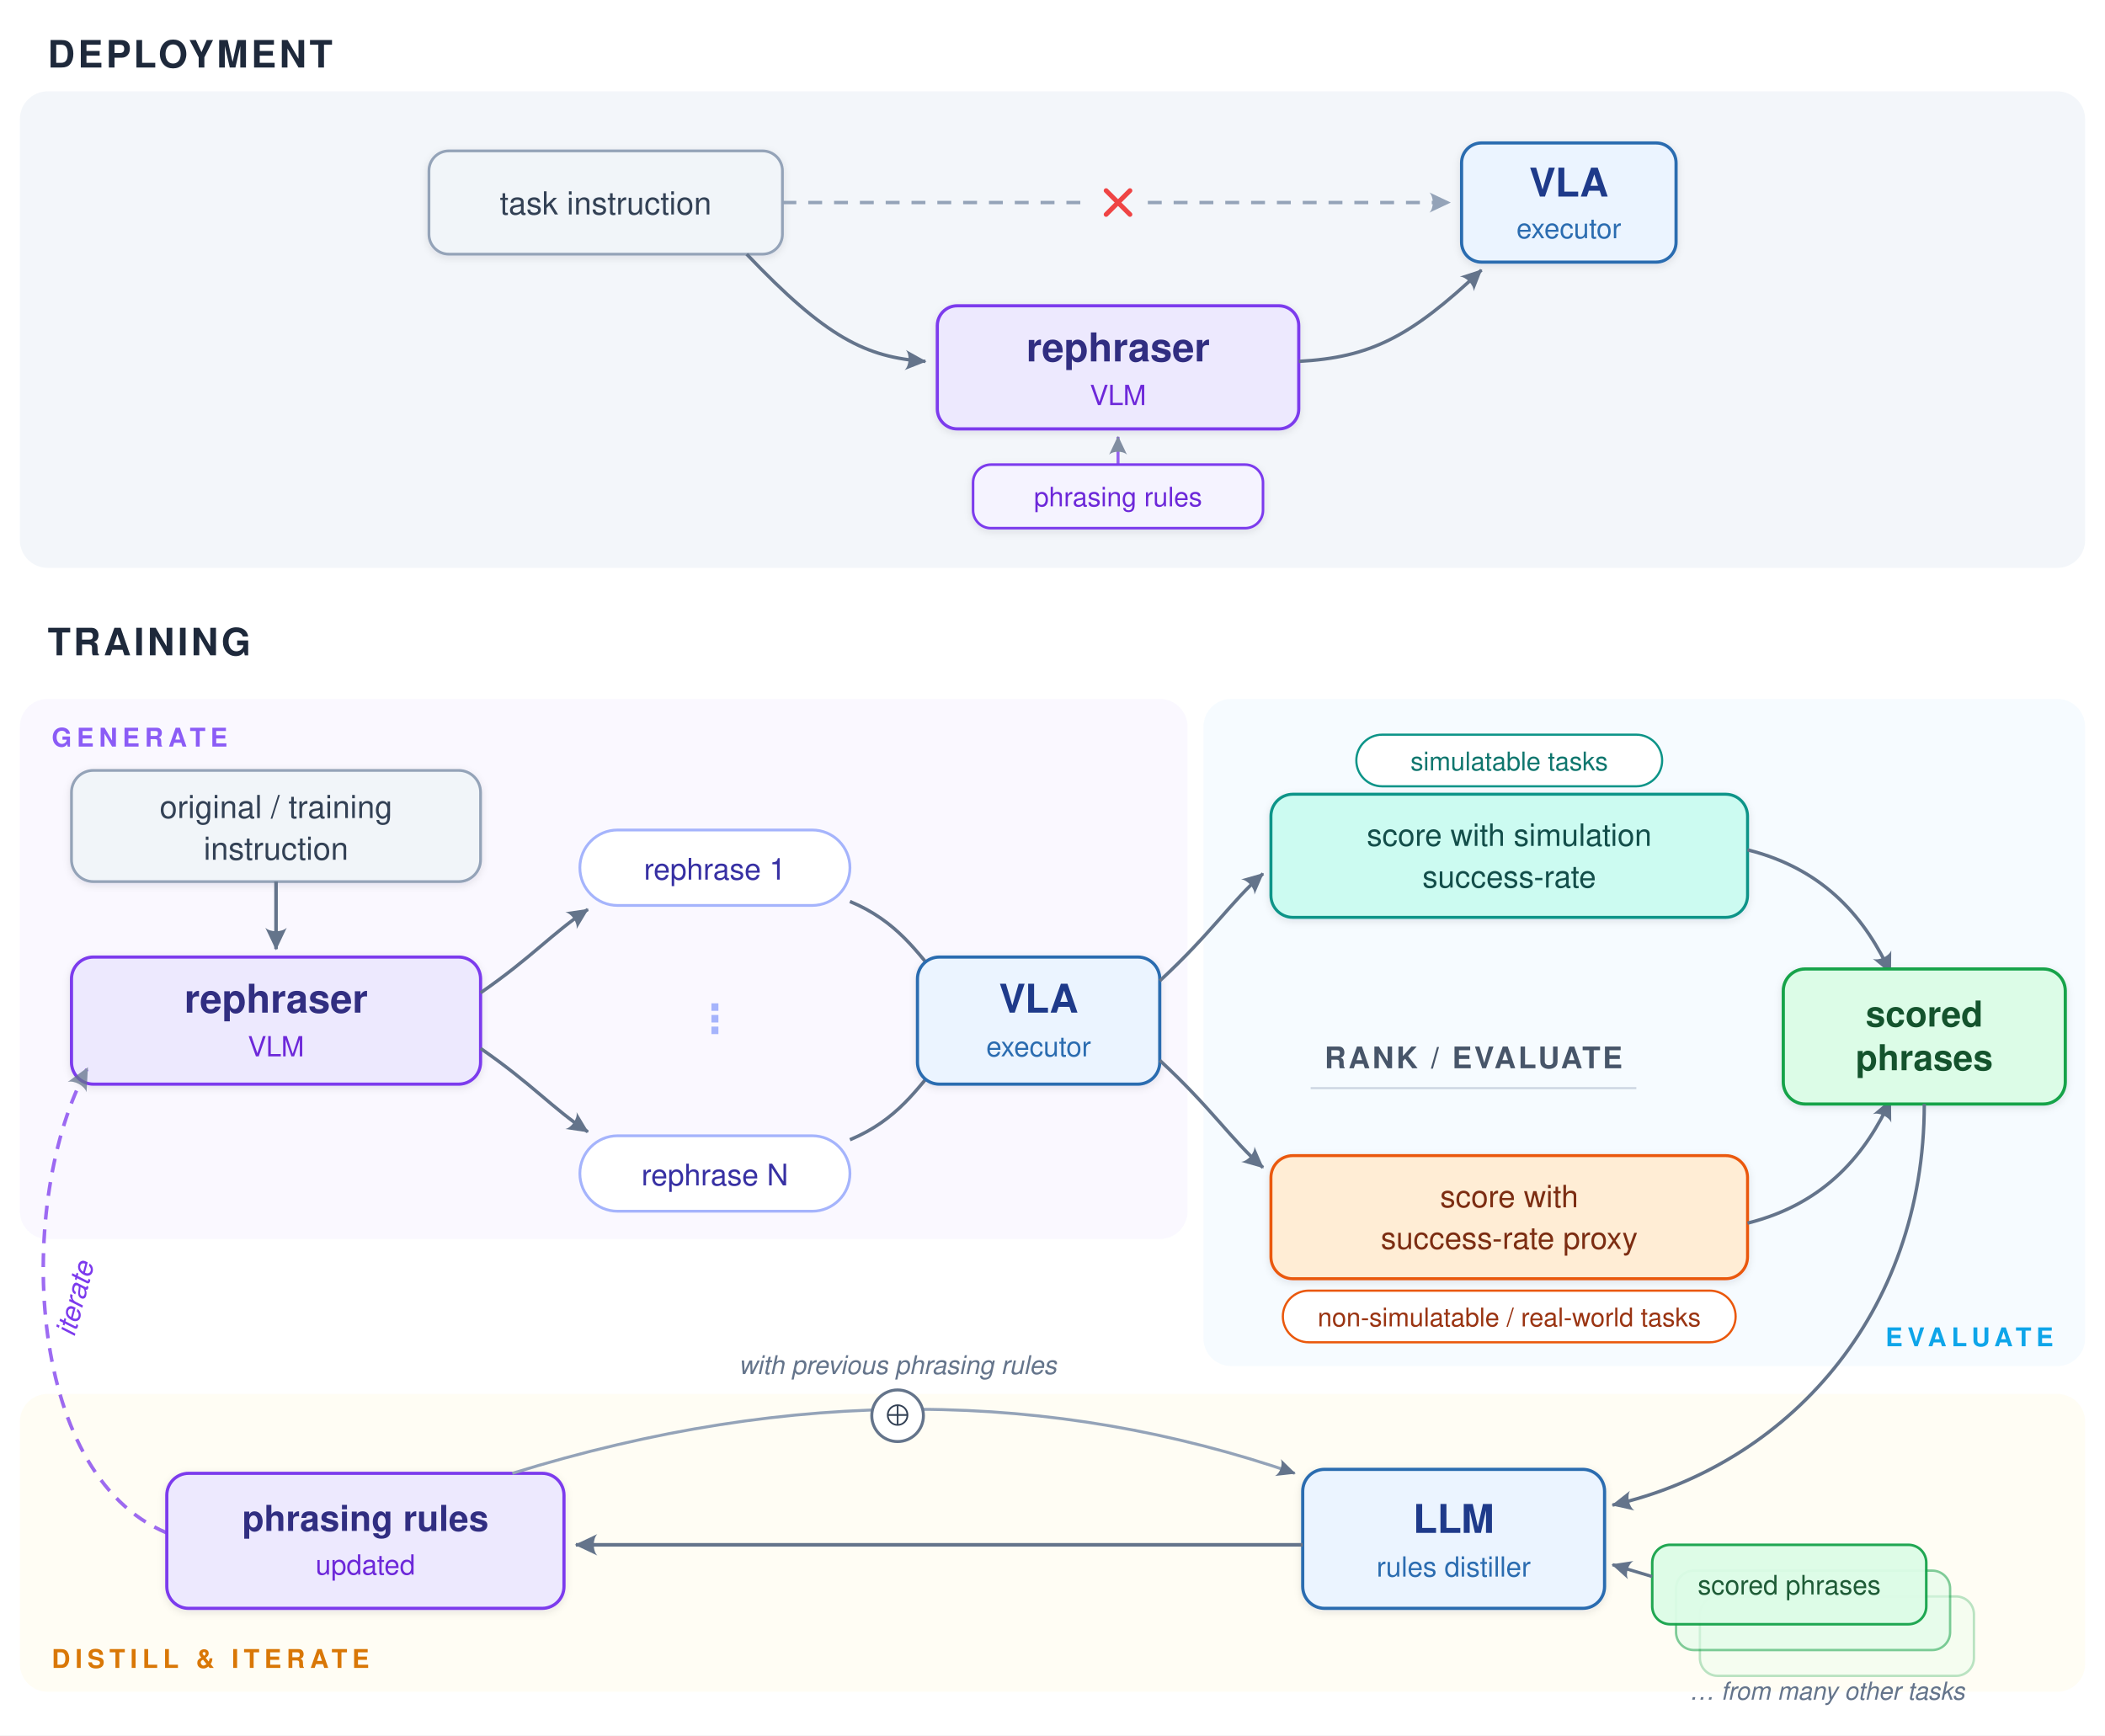
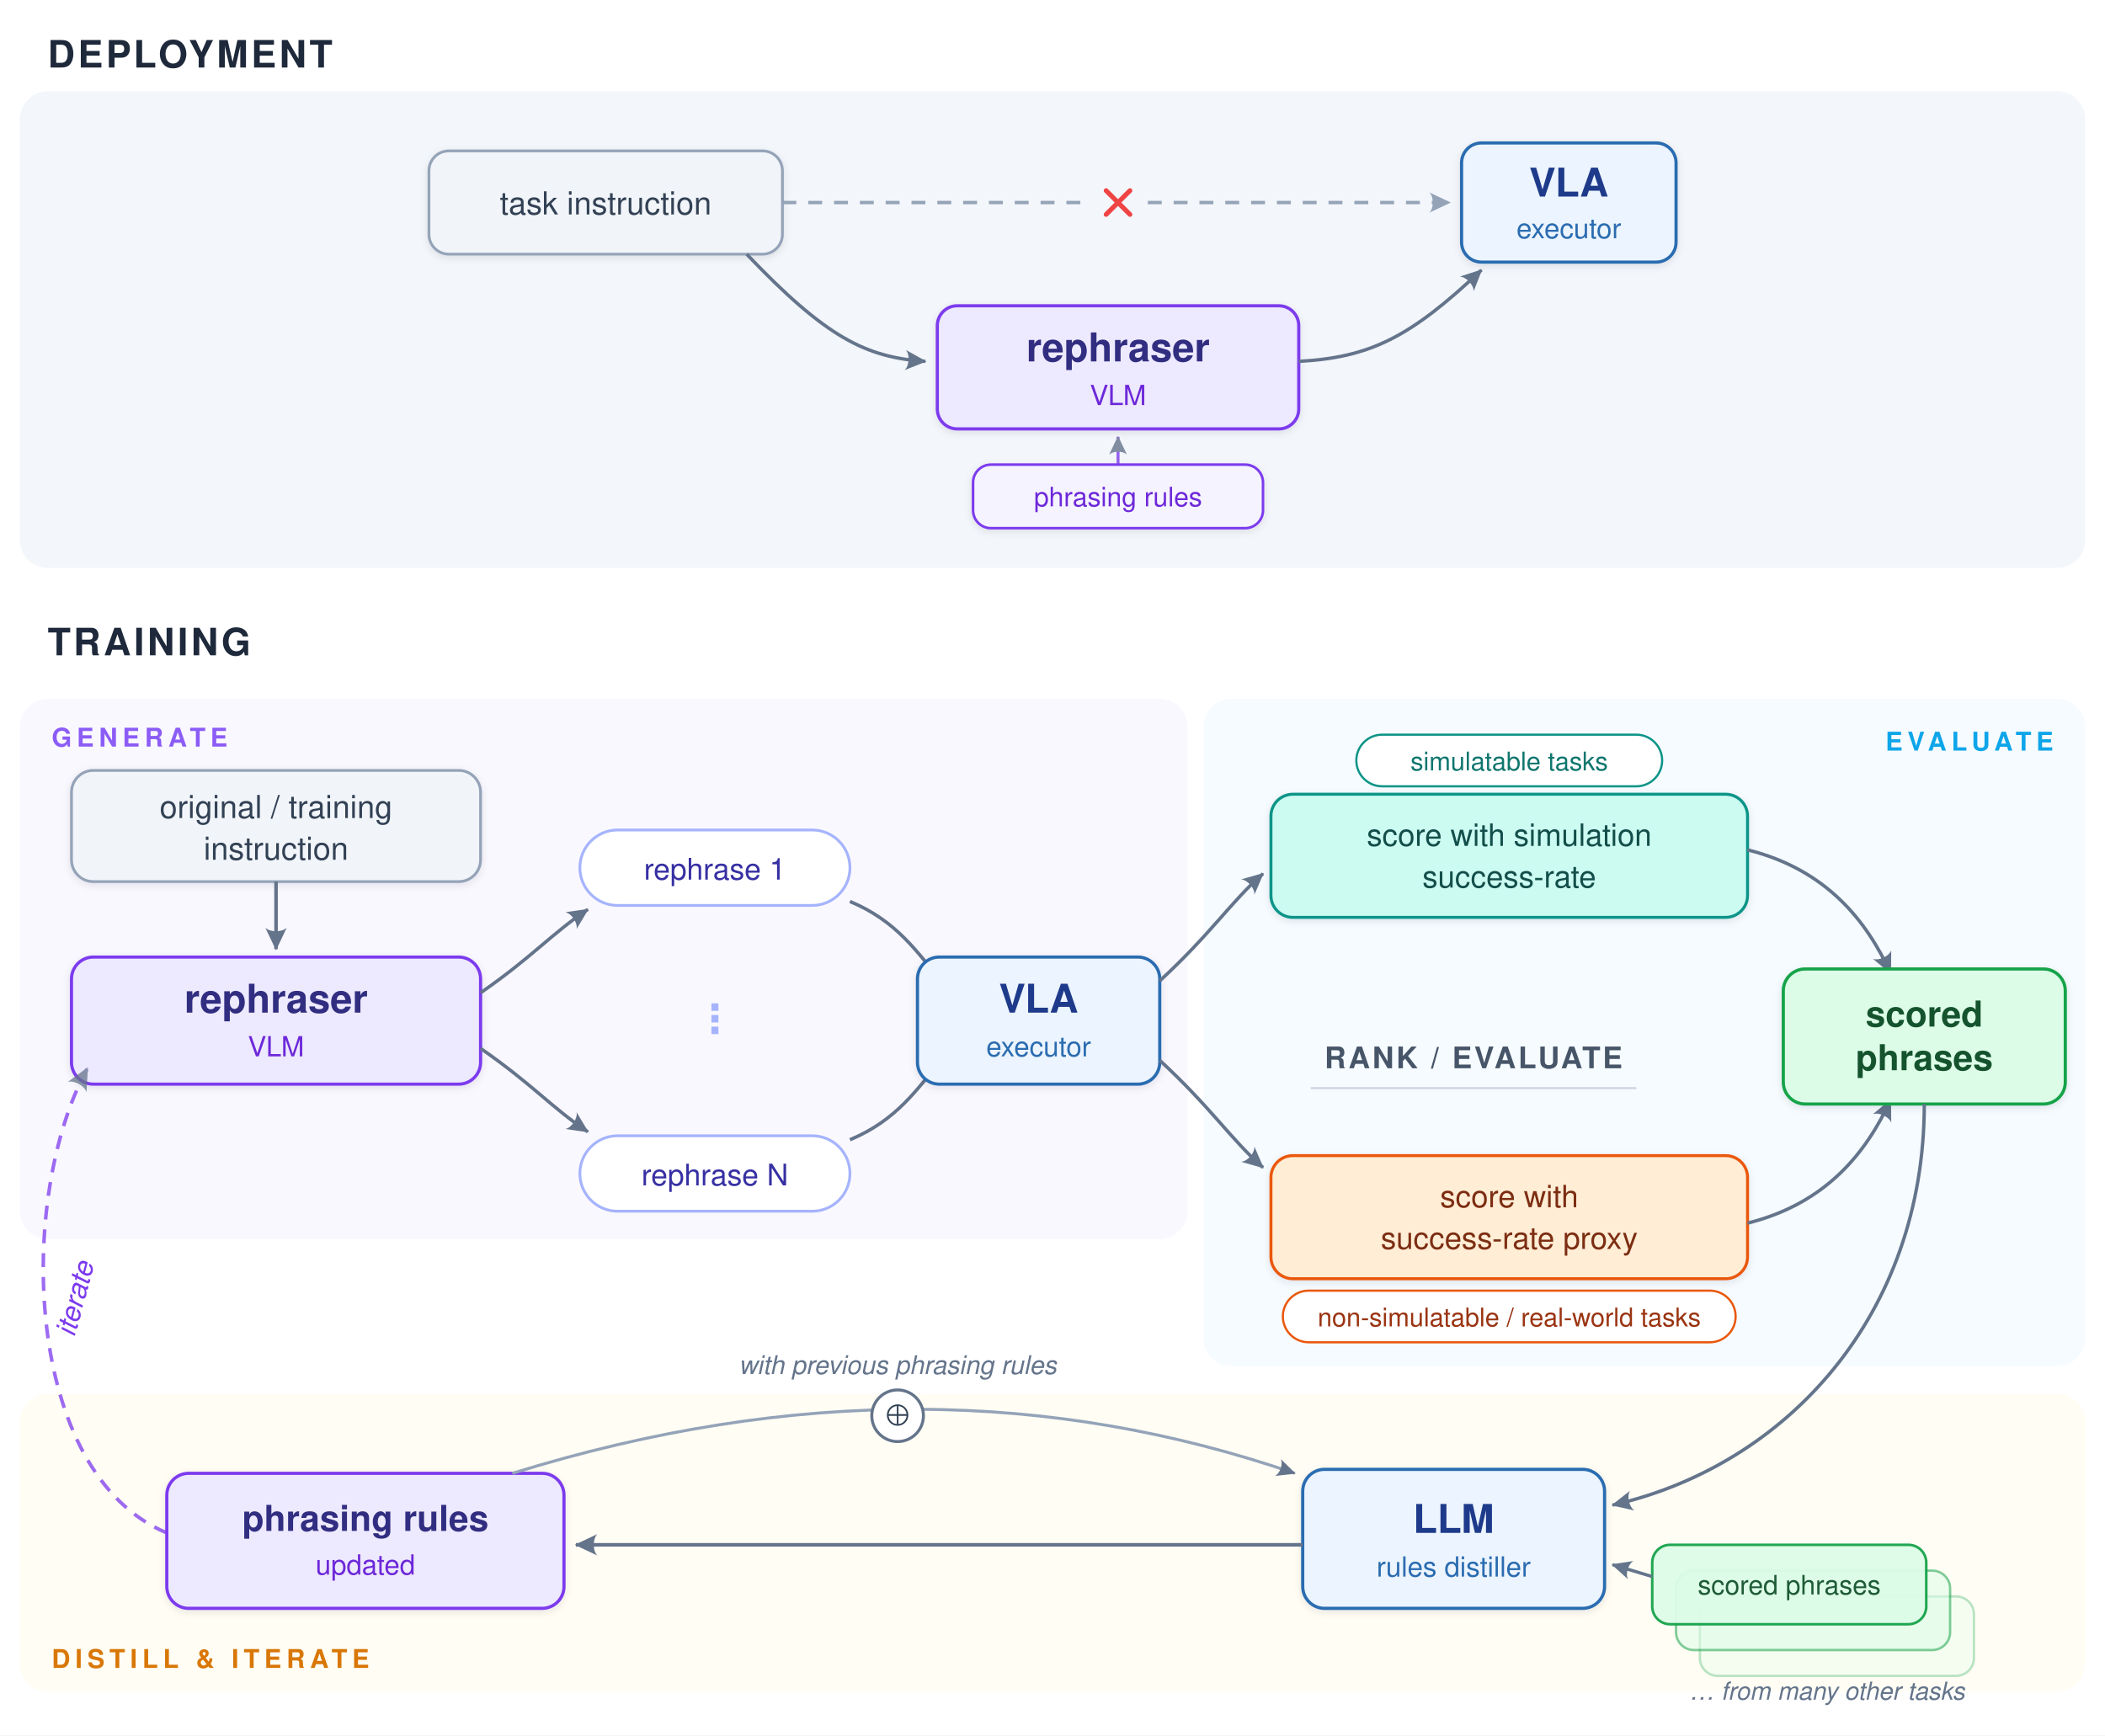
<svg xmlns="http://www.w3.org/2000/svg" viewBox="0 0 1060 874" font-family="Helvetica Neue, Helvetica, Arial, sans-serif">
  <defs>
    <marker id="arr" viewBox="0 0 12 12" refX="10" refY="6" markerWidth="8" markerHeight="8" orient="auto-start-reverse">
      <path d="M 1 1.5 L 10.5 6 L 1 10.5 C 3 8.5, 3 3.5, 1 1.5 z" fill="#64748b" />
    </marker>
    <marker id="arrx" viewBox="0 0 12 12" refX="10" refY="6" markerWidth="8" markerHeight="8" orient="auto-start-reverse">
      <path d="M 1 1.5 L 10.5 6 L 1 10.5 C 3 8.5, 3 3.5, 1 1.5 z" fill="#94a3b8" />
    </marker>
    <filter id="soft" x="-20%" y="-20%" width="140%" height="140%">
      <feDropShadow dx="0" dy="1.2" stdDeviation="2" flood-color="#0f172a" flood-opacity="0.10" />
    </filter>
  </defs>
  <rect width="1060" height="874" fill="white" />
  <text x="24" y="34" font-size="19" font-weight="bold" letter-spacing="1.5" fill="#1e293b">DEPLOYMENT</text>
  <rect x="10" y="46" width="1040" height="240" rx="14" fill="#f1f5f9" opacity="0.85" />
  <g transform="translate(180,22)">
    <rect x="36" y="54" width="178" height="52" rx="10" fill="#f1f5f9" stroke="#94a3b8" stroke-width="1.4" filter="url(#soft)" />
    <text x="125" y="86" font-size="16" text-anchor="middle" fill="#334155">task instruction</text>
    <rect x="556" y="50" width="108" height="60" rx="10" fill="#ebf4ff" stroke="#2b6cb0" stroke-width="1.6" filter="url(#soft)" />
    <text x="610" y="77" font-size="20" font-weight="bold" text-anchor="middle" fill="#1e3a8a">VLA</text>
    <text x="610" y="98" font-size="14" text-anchor="middle" fill="#2b6cb0">executor</text>
    <line x1="214" y1="80" x2="368" y2="80" stroke="#94a3b8" stroke-width="1.7" stroke-dasharray="7,6" />
    <line x1="398" y1="80" x2="550" y2="80" stroke="#94a3b8" stroke-width="1.7" stroke-dasharray="7,6" marker-end="url(#arrx)" />
    <line x1="377" y1="74" x2="389" y2="86" stroke="#ef4444" stroke-width="2.4" stroke-linecap="round" />
    <line x1="389" y1="74" x2="377" y2="86" stroke="#ef4444" stroke-width="2.4" stroke-linecap="round" />
    <path d="M 196 106 C 236 148, 256 158, 286 160" fill="none" stroke="#64748b" stroke-width="1.7" marker-end="url(#arr)" />
    <rect x="292" y="132" width="182" height="62" rx="10" fill="#ede9fe" stroke="#7c3aed" stroke-width="1.6" filter="url(#soft)" />
    <text x="383" y="160" font-size="20" font-weight="bold" text-anchor="middle" fill="#312e81">rephraser</text>
    <text x="383" y="182" font-size="14" text-anchor="middle" fill="#6d28d9">VLM</text>
    <path d="M 474 160 C 510 158, 530 148, 566 114" fill="none" stroke="#64748b" stroke-width="1.7" marker-end="url(#arr)" />
    <rect x="310" y="212" width="146" height="32" rx="9" fill="#f5f3ff" stroke="#7c3aed" stroke-width="1.3" filter="url(#soft)" />
    <text x="383" y="233" font-size="13.5" text-anchor="middle" fill="#6d28d9">phrasing rules</text>
    <line x1="383" y1="212" x2="383" y2="198" stroke="#7c3aed" stroke-width="1.5" marker-end="url(#arr)" opacity="0.8" />
  </g>
  <text x="24" y="330" font-size="19" font-weight="bold" letter-spacing="1.5" fill="#1e293b">TRAINING</text>
  <g transform="translate(0,342)">
    <rect x="10" y="10" width="588" height="272" rx="14" fill="#f5f3ff" opacity="0.55" />
    <text x="26" y="34" font-size="13" letter-spacing="2.5" fill="#8b5cf6" font-weight="bold">GENERATE</text>
    <rect x="606" y="10" width="444" height="336" rx="14" fill="#f0f9ff" opacity="0.6" />
-     <text x="1034" y="336" font-size="13" letter-spacing="2.5" fill="#0ea5e9" font-weight="bold" text-anchor="end">EVALUATE</text>
+     <text x="1034" y="36" font-size="13" letter-spacing="2.5" fill="#0ea5e9" font-weight="bold" text-anchor="end">EVALUATE</text>
    <rect x="10" y="360" width="1040" height="150" rx="14" fill="#fffbeb" opacity="0.55" />
    <text x="26" y="498" font-size="13" letter-spacing="2.5" fill="#d97706" font-weight="bold">DISTILL &amp; ITERATE</text>
    <rect x="36" y="46" width="206" height="56" rx="11" fill="#f1f5f9" stroke="#94a3b8" stroke-width="1.4" filter="url(#soft)" />
    <text x="139" y="70" font-size="16" text-anchor="middle" fill="#334155">original / training</text>
    <text x="139" y="91" font-size="16" text-anchor="middle" fill="#334155">instruction</text>
    <line x1="139" y1="102" x2="139" y2="136" stroke="#64748b" stroke-width="1.8" marker-end="url(#arr)" />
    <rect x="36" y="140" width="206" height="64" rx="11" fill="#ede9fe" stroke="#7c3aed" stroke-width="1.6" filter="url(#soft)" />
    <text x="139" y="168" font-size="20" font-weight="bold" text-anchor="middle" fill="#312e81">rephraser</text>
    <text x="139" y="190" font-size="14" text-anchor="middle" fill="#6d28d9">VLM</text>
    <path d="M 242 158 C 268 140, 278 128, 296 116" fill="none" stroke="#64748b" stroke-width="1.7" marker-end="url(#arr)" />
    <path d="M 242 186 C 268 204, 278 216, 296 228" fill="none" stroke="#64748b" stroke-width="1.7" marker-end="url(#arr)" />
    <rect x="292" y="76" width="136" height="38" rx="19" fill="white" stroke="#a5b4fc" stroke-width="1.4" />
    <text x="360" y="101" font-size="15" text-anchor="middle" fill="#3730a3">rephrase 1</text>
    <text x="360" y="178" font-size="20" text-anchor="middle" fill="#a5b4fc" font-weight="bold">⋮</text>
    <rect x="292" y="230" width="136" height="38" rx="19" fill="white" stroke="#a5b4fc" stroke-width="1.4" />
    <text x="360" y="255" font-size="15" text-anchor="middle" fill="#3730a3">rephrase N</text>
    <path d="M 428 112 C 452 122, 462 138, 474 152" fill="none" stroke="#64748b" stroke-width="1.7" marker-end="url(#arr)" />
    <path d="M 428 232 C 452 222, 462 206, 474 192" fill="none" stroke="#64748b" stroke-width="1.7" marker-end="url(#arr)" />
    <rect x="462" y="140" width="122" height="64" rx="11" fill="#ebf4ff" stroke="#2b6cb0" stroke-width="1.6" filter="url(#soft)" />
    <text x="523" y="168" font-size="20" font-weight="bold" text-anchor="middle" fill="#1e3a8a">VLA</text>
    <text x="523" y="190" font-size="14" text-anchor="middle" fill="#2b6cb0">executor</text>
    <text x="742" y="196" font-size="15" font-weight="bold" letter-spacing="1.2" text-anchor="middle" fill="#475569">RANK / EVALUATE</text>
    <line x1="660" y1="206" x2="824" y2="206" stroke="#cbd5e1" stroke-width="1" />
    <path d="M 584 152 C 610 128, 620 112, 636 98" fill="none" stroke="#64748b" stroke-width="1.7" marker-end="url(#arr)" />
    <rect x="640" y="58" width="240" height="62" rx="11" fill="#ccfbf1" stroke="#0d9488" stroke-width="1.5" filter="url(#soft)" />
    <text x="760" y="84" font-size="15.5" text-anchor="middle" fill="#134e4a">score with simulation</text>
    <text x="760" y="105" font-size="15.5" text-anchor="middle" fill="#134e4a">success-rate</text>
    <rect x="683" y="28" width="154" height="26" rx="13" fill="white" stroke="#0d9488" stroke-width="1.1" />
    <text x="760" y="46" font-size="13" text-anchor="middle" fill="#0f766e">simulatable tasks</text>
    <path d="M 584 192 C 610 216, 620 232, 636 246" fill="none" stroke="#64748b" stroke-width="1.7" marker-end="url(#arr)" />
    <rect x="640" y="240" width="240" height="62" rx="11" fill="#ffedd5" stroke="#ea580c" stroke-width="1.5" filter="url(#soft)" />
    <text x="760" y="266" font-size="15.5" text-anchor="middle" fill="#7c2d12">score with</text>
    <text x="760" y="287" font-size="15.5" text-anchor="middle" fill="#7c2d12">success-rate proxy</text>
    <rect x="646" y="308" width="228" height="26" rx="13" fill="white" stroke="#ea580c" stroke-width="1.1" />
    <text x="760" y="326" font-size="13" text-anchor="middle" fill="#9a3412">non-simulatable / real-world tasks</text>
    <path d="M 880 86 C 920 96, 940 122, 952 148" fill="none" stroke="#64748b" stroke-width="1.7" marker-end="url(#arr)" />
    <path d="M 880 274 C 920 264, 940 238, 952 212" fill="none" stroke="#64748b" stroke-width="1.7" marker-end="url(#arr)" />
    <rect x="898" y="146" width="142" height="68" rx="11" fill="#dcfce7" stroke="#16a34a" stroke-width="1.6" filter="url(#soft)" />
    <text x="969" y="175" font-size="18" font-weight="bold" text-anchor="middle" fill="#14532d">scored</text>
    <text x="969" y="197" font-size="18" font-weight="bold" text-anchor="middle" fill="#14532d">phrases</text>
    <path d="M 969 214 C 969 320, 900 396, 812 416" fill="none" stroke="#64748b" stroke-width="1.7" marker-end="url(#arr)" />
    <rect x="656" y="398" width="152" height="70" rx="11" fill="#ebf4ff" stroke="#2b6cb0" stroke-width="1.6" filter="url(#soft)" />
    <text x="732" y="430" font-size="20" font-weight="bold" text-anchor="middle" fill="#1e3a8a">LLM</text>
    <text x="732" y="452" font-size="14" text-anchor="middle" fill="#2b6cb0">rules distiller</text>
    <g opacity="0.30">
      <rect x="856" y="462" width="138" height="40" rx="9" fill="#dcfce7" stroke="#16a34a" stroke-width="1.2" />
    </g>
    <g opacity="0.55">
      <rect x="844" y="449" width="138" height="40" rx="9" fill="#dcfce7" stroke="#16a34a" stroke-width="1.2" />
    </g>
    <g opacity="0.95">
      <rect x="832" y="436" width="138" height="40" rx="9" fill="#dcfce7" stroke="#16a34a" stroke-width="1.3" />
      <text x="901" y="461" font-size="13.5" text-anchor="middle" fill="#14532d">scored phrases</text>
    </g>
    <line x1="832" y1="452" x2="812" y2="446" stroke="#64748b" stroke-width="1.6" marker-end="url(#arr)" />
    <text x="920" y="514" font-size="12.5" text-anchor="middle" font-style="italic" fill="#64748b">… from many other tasks</text>
    <line x1="656" y1="436" x2="290" y2="436" stroke="#64748b" stroke-width="1.8" marker-end="url(#arr)" />
    <rect x="84" y="400" width="200" height="68" rx="11" fill="#ede9fe" stroke="#7c3aed" stroke-width="1.6" filter="url(#soft)" />
    <text x="184" y="429" font-size="18" font-weight="bold" text-anchor="middle" fill="#312e81">phrasing rules</text>
    <text x="184" y="451" font-size="14" text-anchor="middle" fill="#6d28d9">updated</text>
    <path d="M 258 400 C 400 356, 530 358, 652 400" fill="none" stroke="#94a3b8" stroke-width="1.5" marker-end="url(#arr)" />
    <circle cx="452" cy="371" r="13" fill="white" stroke="#64748b" stroke-width="1.5" />
    <text x="452" y="376" font-size="15" text-anchor="middle" fill="#334155">⊕</text>
    <text x="452" y="350" font-size="13" text-anchor="middle" font-style="italic" fill="#64748b">with previous phrasing rules</text>
    <path d="M 84 430 C 12 400, 8 262, 44 196" fill="none" stroke="#7c3aed" stroke-width="1.8" stroke-dasharray="7,5" marker-end="url(#arr)" opacity="0.75" />
    <text x="30" y="322" font-size="14" fill="#7c3aed" font-style="italic" transform="rotate(-75 40 322)">iterate</text>
  </g>
</svg>
